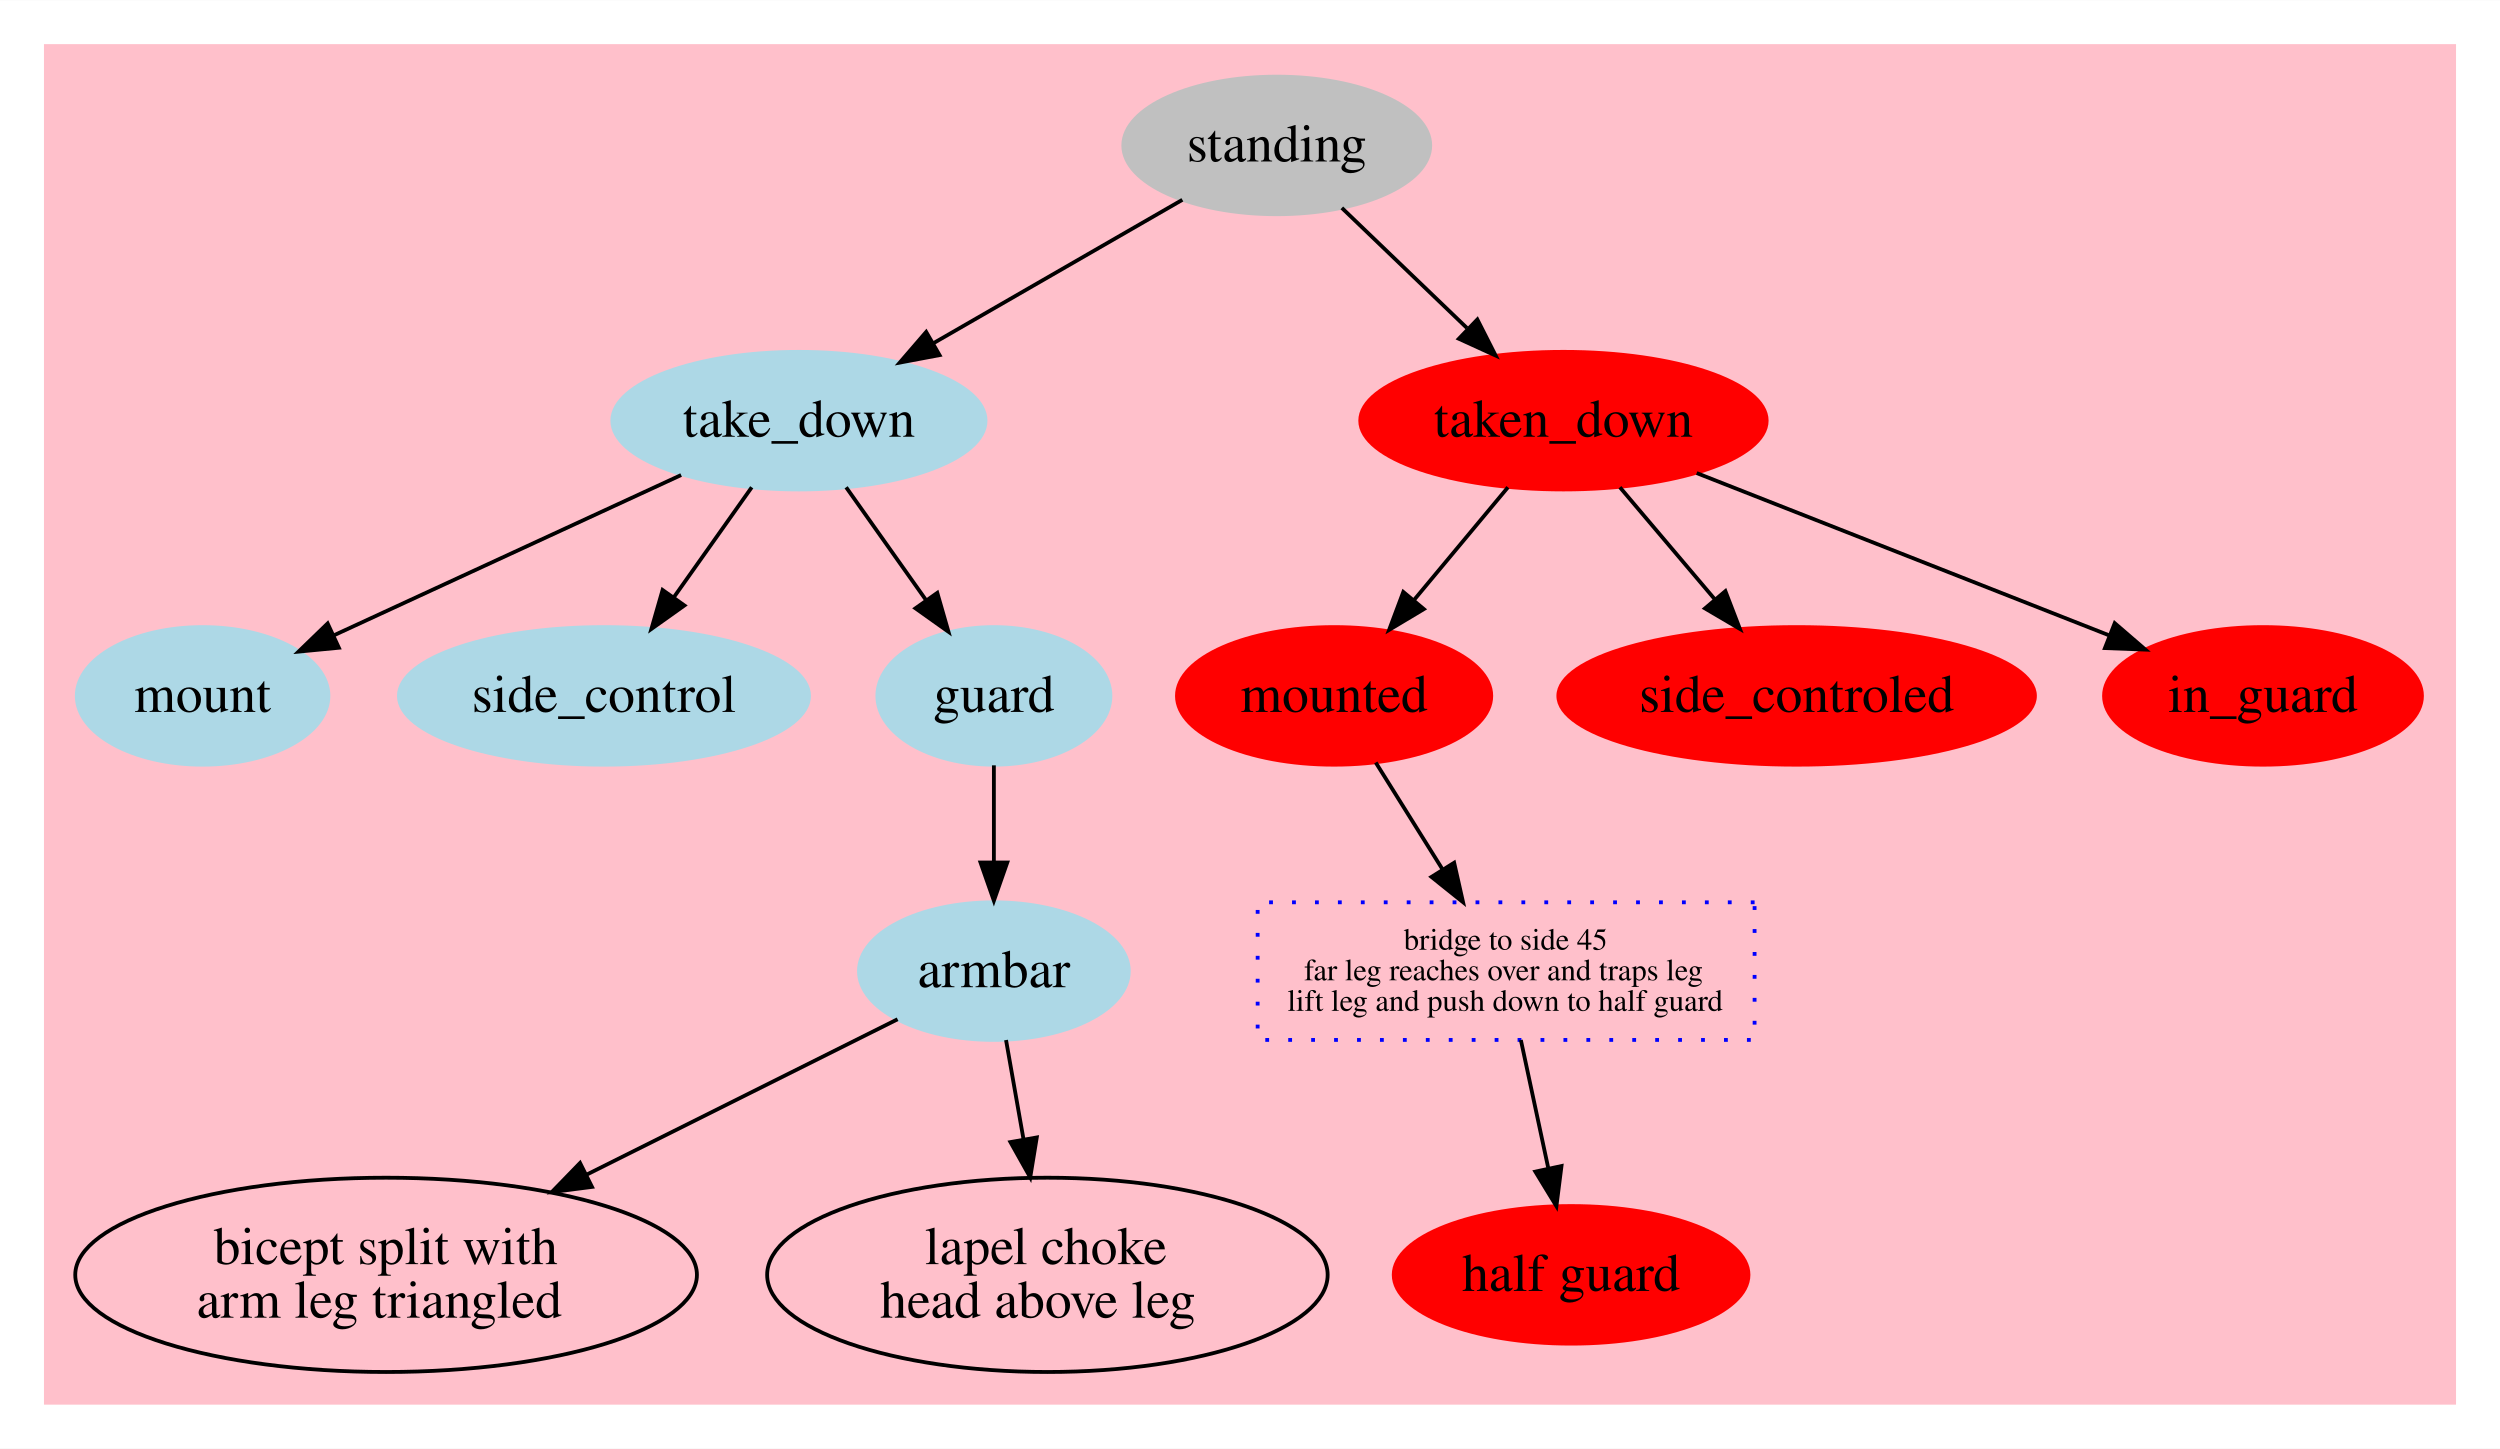
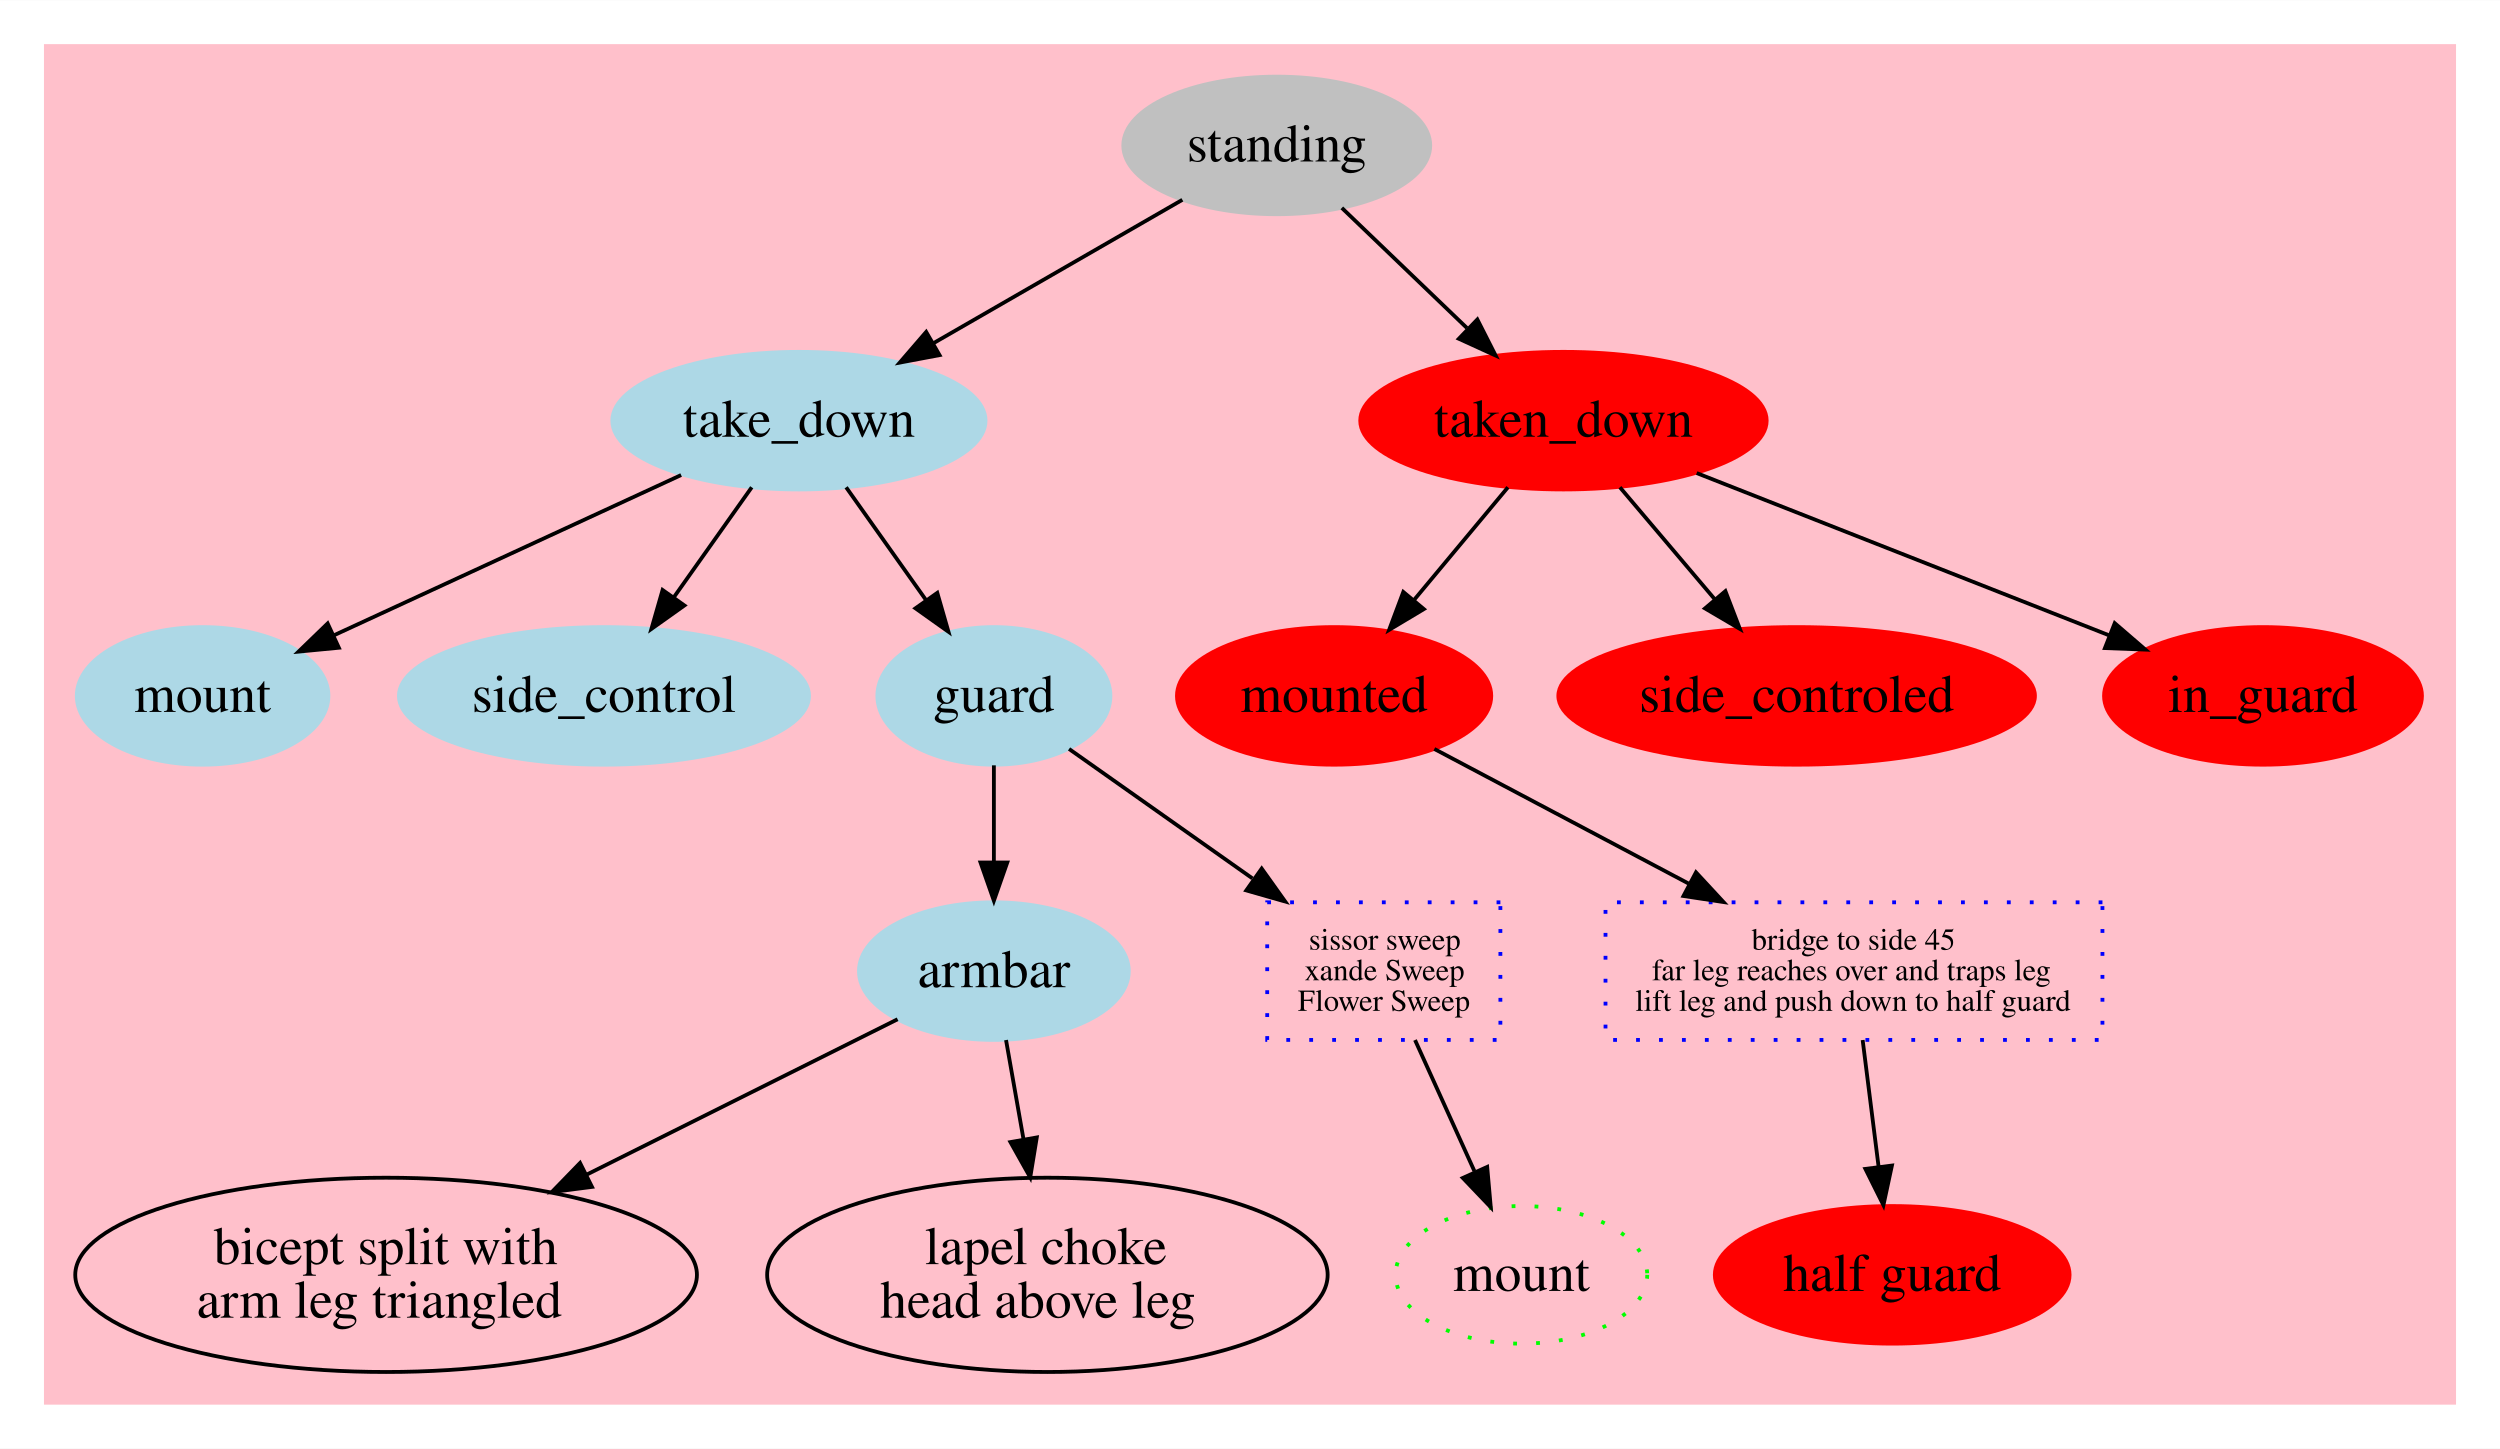
<svg xmlns="http://www.w3.org/2000/svg" xmlns:xlink="http://www.w3.org/1999/xlink" width="654pt" height="379pt" viewBox="0.00 0.00 654.00 378.91">
  <g id="graph0" class="graph" transform="scale(1 1) rotate(0) translate(4 374.9117)">
    <polygon fill="#ffffff" stroke="transparent" points="-4,4 -4,-374.912 650,-374.912 650,4 -4,4" />
    <g id="clust1" class="cluster">
      <polygon fill="#ffc0cb" stroke="#ffc0cb" points="8,-8 8,-362.912 638,-362.912 638,-8 8,-8" />
    </g>
    <g id="node1" class="node">
      <ellipse fill="#c0c0c0" stroke="#c0c0c0" cx="330" cy="-336.912" rx="40.149" ry="18" />
      <text text-anchor="middle" x="330" y="-332.712" font-family="Times,serif" font-size="14.00" fill="#000000">standing</text>
    </g>
    <g id="node2" class="node">
      <ellipse fill="#add8e6" stroke="#add8e6" cx="205" cy="-264.912" rx="48.819" ry="18" />
      <text text-anchor="middle" x="205" y="-260.712" font-family="Times,serif" font-size="14.00" fill="#000000">take_down</text>
    </g>
    <g id="edge1" class="edge">
      <path fill="none" stroke="#000000" d="M305.304,-322.687C286.711,-311.977 260.967,-297.149 240.216,-285.196" />
      <polygon fill="#000000" stroke="#000000" points="241.783,-282.06 231.371,-280.101 238.289,-288.125 241.783,-282.06" />
    </g>
    <g id="node3" class="node">
      <ellipse fill="#ff0000" stroke="#ff0000" cx="405" cy="-264.912" rx="53.163" ry="18" />
      <text text-anchor="middle" x="405" y="-260.712" font-family="Times,serif" font-size="14.00" fill="#000000">taken_down</text>
    </g>
    <g id="edge2" class="edge">
      <path fill="none" stroke="#000000" d="M347.019,-320.574C356.687,-311.292 368.975,-299.495 379.748,-289.153" />
      <polygon fill="#000000" stroke="#000000" points="382.476,-291.386 387.266,-281.936 377.628,-286.337 382.476,-291.386" />
    </g>
    <g id="node9" class="node">
      <ellipse fill="#add8e6" stroke="#add8e6" cx="49" cy="-192.912" rx="32.917" ry="18" />
      <text text-anchor="middle" x="49" y="-188.712" font-family="Times,serif" font-size="14.00" fill="#000000">mount</text>
    </g>
    <g id="edge8" class="edge">
      <path fill="none" stroke="#000000" d="M174.179,-250.687C147.968,-238.589 110.369,-221.236 83.228,-208.709" />
      <polygon fill="#000000" stroke="#000000" points="84.646,-205.509 74.099,-204.496 81.712,-211.864 84.646,-205.509" />
    </g>
    <g id="node10" class="node">
      <ellipse fill="#add8e6" stroke="#add8e6" cx="154" cy="-192.912" rx="53.647" ry="18" />
      <text text-anchor="middle" x="154" y="-188.712" font-family="Times,serif" font-size="14.00" fill="#000000">side_control</text>
    </g>
    <g id="edge9" class="edge">
      <path fill="none" stroke="#000000" d="M192.654,-247.482C186.56,-238.879 179.086,-228.327 172.339,-218.803" />
      <polygon fill="#000000" stroke="#000000" points="175.045,-216.567 166.409,-210.43 169.333,-220.613 175.045,-216.567" />
    </g>
    <g id="node11" class="node">
      <ellipse fill="#add8e6" stroke="#add8e6" cx="256" cy="-192.912" rx="30.486" ry="18" />
      <text text-anchor="middle" x="256" y="-188.712" font-family="Times,serif" font-size="14.00" fill="#000000">guard</text>
    </g>
    <g id="edge10" class="edge">
      <path fill="none" stroke="#000000" d="M217.346,-247.482C223.639,-238.598 231.404,-227.636 238.319,-217.873" />
      <polygon fill="#000000" stroke="#000000" points="241.195,-219.868 244.119,-209.685 235.483,-215.822 241.195,-219.868" />
    </g>
    <g id="node4" class="node">
      <ellipse fill="#ff0000" stroke="#ff0000" cx="345" cy="-192.912" rx="41.109" ry="18" />
      <text text-anchor="middle" x="345" y="-188.712" font-family="Times,serif" font-size="14.00" fill="#000000">mounted</text>
    </g>
    <g id="edge3" class="edge">
      <path fill="none" stroke="#000000" d="M390.476,-247.482C383.106,-238.639 374.02,-227.736 365.912,-218.006" />
      <polygon fill="#000000" stroke="#000000" points="368.481,-215.622 359.391,-210.18 363.104,-220.103 368.481,-215.622" />
    </g>
    <g id="node5" class="node">
      <ellipse fill="#ff0000" stroke="#ff0000" cx="466" cy="-192.912" rx="62.341" ry="18" />
      <text text-anchor="middle" x="466" y="-188.712" font-family="Times,serif" font-size="14.00" fill="#000000">side_controled</text>
    </g>
    <g id="edge4" class="edge">
      <path fill="none" stroke="#000000" d="M419.766,-247.482C427.204,-238.704 436.361,-227.896 444.557,-218.221" />
      <polygon fill="#000000" stroke="#000000" points="447.364,-220.322 451.158,-210.43 442.024,-215.797 447.364,-220.322" />
    </g>
    <g id="node6" class="node">
      <ellipse fill="#ff0000" stroke="#ff0000" cx="588" cy="-192.912" rx="41.585" ry="18" />
      <text text-anchor="middle" x="588" y="-188.712" font-family="Times,serif" font-size="14.00" fill="#000000">in_guard</text>
    </g>
    <g id="edge5" class="edge">
      <path fill="none" stroke="#000000" d="M439.852,-251.2C470.583,-239.108 515.371,-221.487 547.648,-208.788" />
      <polygon fill="#000000" stroke="#000000" points="549.21,-211.935 557.234,-205.017 546.647,-205.421 549.21,-211.935" />
    </g>
    <g id="node7" class="node">
      <g id="a_node7">
        <a xlink:href="https://www.youtube.com/watch?v=q2OAJF__P2w" xlink:title="&lt;TABLE&gt;">
-           <polygon fill="none" stroke="#0000ff" stroke-dasharray="1,5" points="455,-138.912 325,-138.912 325,-102.912 455,-102.912 455,-138.912" />
-           <text text-anchor="start" x="363.227" y="-126.512" font-family="Times,serif" font-size="8.00" fill="#000000">bridge to side 45</text>
-           <text text-anchor="start" x="337.139" y="-118.512" font-family="Times,serif" font-size="8.00" fill="#000000">far leg reaches over and traps leg</text>
-           <text text-anchor="start" x="332.789" y="-110.512" font-family="Times,serif" font-size="8.00" fill="#000000">lift leg and push down to half guard</text>
+           <polygon fill="none" stroke="#0000ff" stroke-dasharray="1,5" points="546,-138.912 416,-138.912 416,-102.912 546,-102.912 546,-138.912" />
+           <text text-anchor="start" x="454.227" y="-126.512" font-family="Times,serif" font-size="8.00" fill="#000000">bridge to side 45</text>
+           <text text-anchor="start" x="428.139" y="-118.512" font-family="Times,serif" font-size="8.00" fill="#000000">far leg reaches over and traps leg</text>
+           <text text-anchor="start" x="423.789" y="-110.512" font-family="Times,serif" font-size="8.00" fill="#000000">lift leg and push down to half guard</text>
        </a>
      </g>
    </g>
    <g id="edge6" class="edge">
-       <path fill="none" stroke="#000000" d="M355.893,-175.482C361.137,-167.093 367.538,-156.851 373.373,-147.515" />
-       <polygon fill="#000000" stroke="#000000" points="376.405,-149.267 378.737,-138.932 370.469,-145.557 376.405,-149.267" />
+       <path fill="none" stroke="#000000" d="M371.222,-179.029C390.066,-169.053 415.897,-155.378 437.769,-143.799" />
+       <polygon fill="#000000" stroke="#000000" points="439.668,-146.754 446.868,-138.982 436.392,-140.567 439.668,-146.754" />
    </g>
    <g id="node8" class="node">
-       <ellipse fill="#ff0000" stroke="#ff0000" cx="407" cy="-41.456" rx="46.404" ry="18" />
-       <text text-anchor="middle" x="407" y="-37.256" font-family="Times,serif" font-size="14.00" fill="#000000">half guard</text>
+       <ellipse fill="#ff0000" stroke="#ff0000" cx="491" cy="-41.456" rx="46.404" ry="18" />
+       <text text-anchor="middle" x="491" y="-37.256" font-family="Times,serif" font-size="14.00" fill="#000000">half guard</text>
    </g>
    <g id="edge7" class="edge">
-       <path fill="none" stroke="#000000" d="M393.858,-102.882C395.966,-93.028 398.624,-80.604 400.997,-69.513" />
-       <polygon fill="#000000" stroke="#000000" points="404.488,-69.925 403.158,-59.414 397.643,-68.461 404.488,-69.925" />
+       <path fill="none" stroke="#000000" d="M483.269,-102.882C484.501,-93.097 486.051,-80.779 487.439,-69.747" />
+       <polygon fill="#000000" stroke="#000000" points="490.929,-70.048 488.705,-59.689 483.984,-69.174 490.929,-70.048" />
    </g>
    <g id="node12" class="node">
      <ellipse fill="#add8e6" stroke="#add8e6" cx="256" cy="-120.912" rx="35.296" ry="18" />
      <text text-anchor="middle" x="256" y="-116.712" font-family="Times,serif" font-size="14.00" fill="#000000">armbar</text>
    </g>
    <g id="edge11" class="edge">
      <path fill="none" stroke="#000000" d="M256,-174.743C256,-167.043 256,-157.886 256,-149.328" />
      <polygon fill="#000000" stroke="#000000" points="259.5,-149.325 256,-139.325 252.5,-149.325 259.5,-149.325" />
    </g>
    <g id="node13" class="node">
+       <g id="a_node13">
+         <a xlink:href="https://www.youtube.com/watch?v=HHs1ftjayUw" xlink:title="&lt;TABLE&gt;">
+           <polygon fill="none" stroke="#0000ff" stroke-dasharray="1,5" points="388.5,-138.912 327.5,-138.912 327.5,-102.912 388.5,-102.912 388.5,-138.912" />
+           <text text-anchor="start" x="338.391" y="-126.512" font-family="Times,serif" font-size="8.00" fill="#000000">sissor sweep</text>
+           <text text-anchor="start" x="337.285" y="-118.512" font-family="Times,serif" font-size="8.00" fill="#000000">xande Sweep</text>
+           <text text-anchor="start" x="335.504" y="-110.512" font-family="Times,serif" font-size="8.00" fill="#000000">Flower Sweep</text>
+         </a>
+       </g>
+     </g>
+     <g id="edge12" class="edge">
+       <path fill="none" stroke="#000000" d="M275.667,-179.029C289.246,-169.444 307.663,-156.444 323.636,-145.169" />
+       <polygon fill="#000000" stroke="#000000" points="326.06,-147.742 332.212,-139.115 322.024,-142.023 326.06,-147.742" />
+     </g>
+     <g id="node15" class="node">
      <ellipse fill="none" stroke="#000000" cx="97" cy="-41.456" rx="81.316" ry="25.412" />
      <text text-anchor="start" x="51.893" y="-44.256" font-family="Times,serif" font-size="14.00" fill="#000000">bicept split with</text>
      <text text-anchor="start" x="47.436" y="-30.256" font-family="Times,serif" font-size="14.00" fill="#000000"> arm leg triangled</text>
    </g>
-     <g id="edge12" class="edge">
+     <g id="edge14" class="edge">
      <path fill="none" stroke="#000000" d="M230.806,-108.322C209.014,-97.432 176.793,-81.33 149.431,-67.657" />
      <polygon fill="#000000" stroke="#000000" points="150.869,-64.463 140.36,-63.124 147.74,-70.725 150.869,-64.463" />
    </g>
-     <g id="node14" class="node">
+     <g id="node16" class="node">
      <ellipse fill="none" stroke="#000000" cx="270" cy="-41.456" rx="73.313" ry="25.412" />
      <text text-anchor="start" x="237.933" y="-44.256" font-family="Times,serif" font-size="14.00" fill="#000000">lapel choke</text>
      <text text-anchor="start" x="226.27" y="-30.256" font-family="Times,serif" font-size="14.00" fill="#000000"> head above leg</text>
    </g>
-     <g id="edge13" class="edge">
+     <g id="edge15" class="edge">
      <path fill="none" stroke="#000000" d="M259.177,-102.882C260.537,-95.164 262.174,-85.87 263.759,-76.874" />
      <polygon fill="#000000" stroke="#000000" points="267.221,-77.4 265.509,-66.945 260.327,-76.186 267.221,-77.4" />
    </g>
+     <g id="node14" class="node">
+       <ellipse fill="none" stroke="#00ff00" stroke-dasharray="1,5" cx="394" cy="-41.456" rx="32.917" ry="18" />
+       <text text-anchor="middle" x="394" y="-37.256" font-family="Times,serif" font-size="14.00" fill="#000000">mount</text>
+     </g>
+     <g id="edge13" class="edge">
+       <path fill="none" stroke="#000000" d="M366.169,-102.882C370.758,-92.754 376.576,-79.912 381.706,-68.591" />
+       <polygon fill="#000000" stroke="#000000" points="385.048,-69.694 385.987,-59.141 378.672,-66.805 385.048,-69.694" />
+     </g>
  </g>
</svg>
